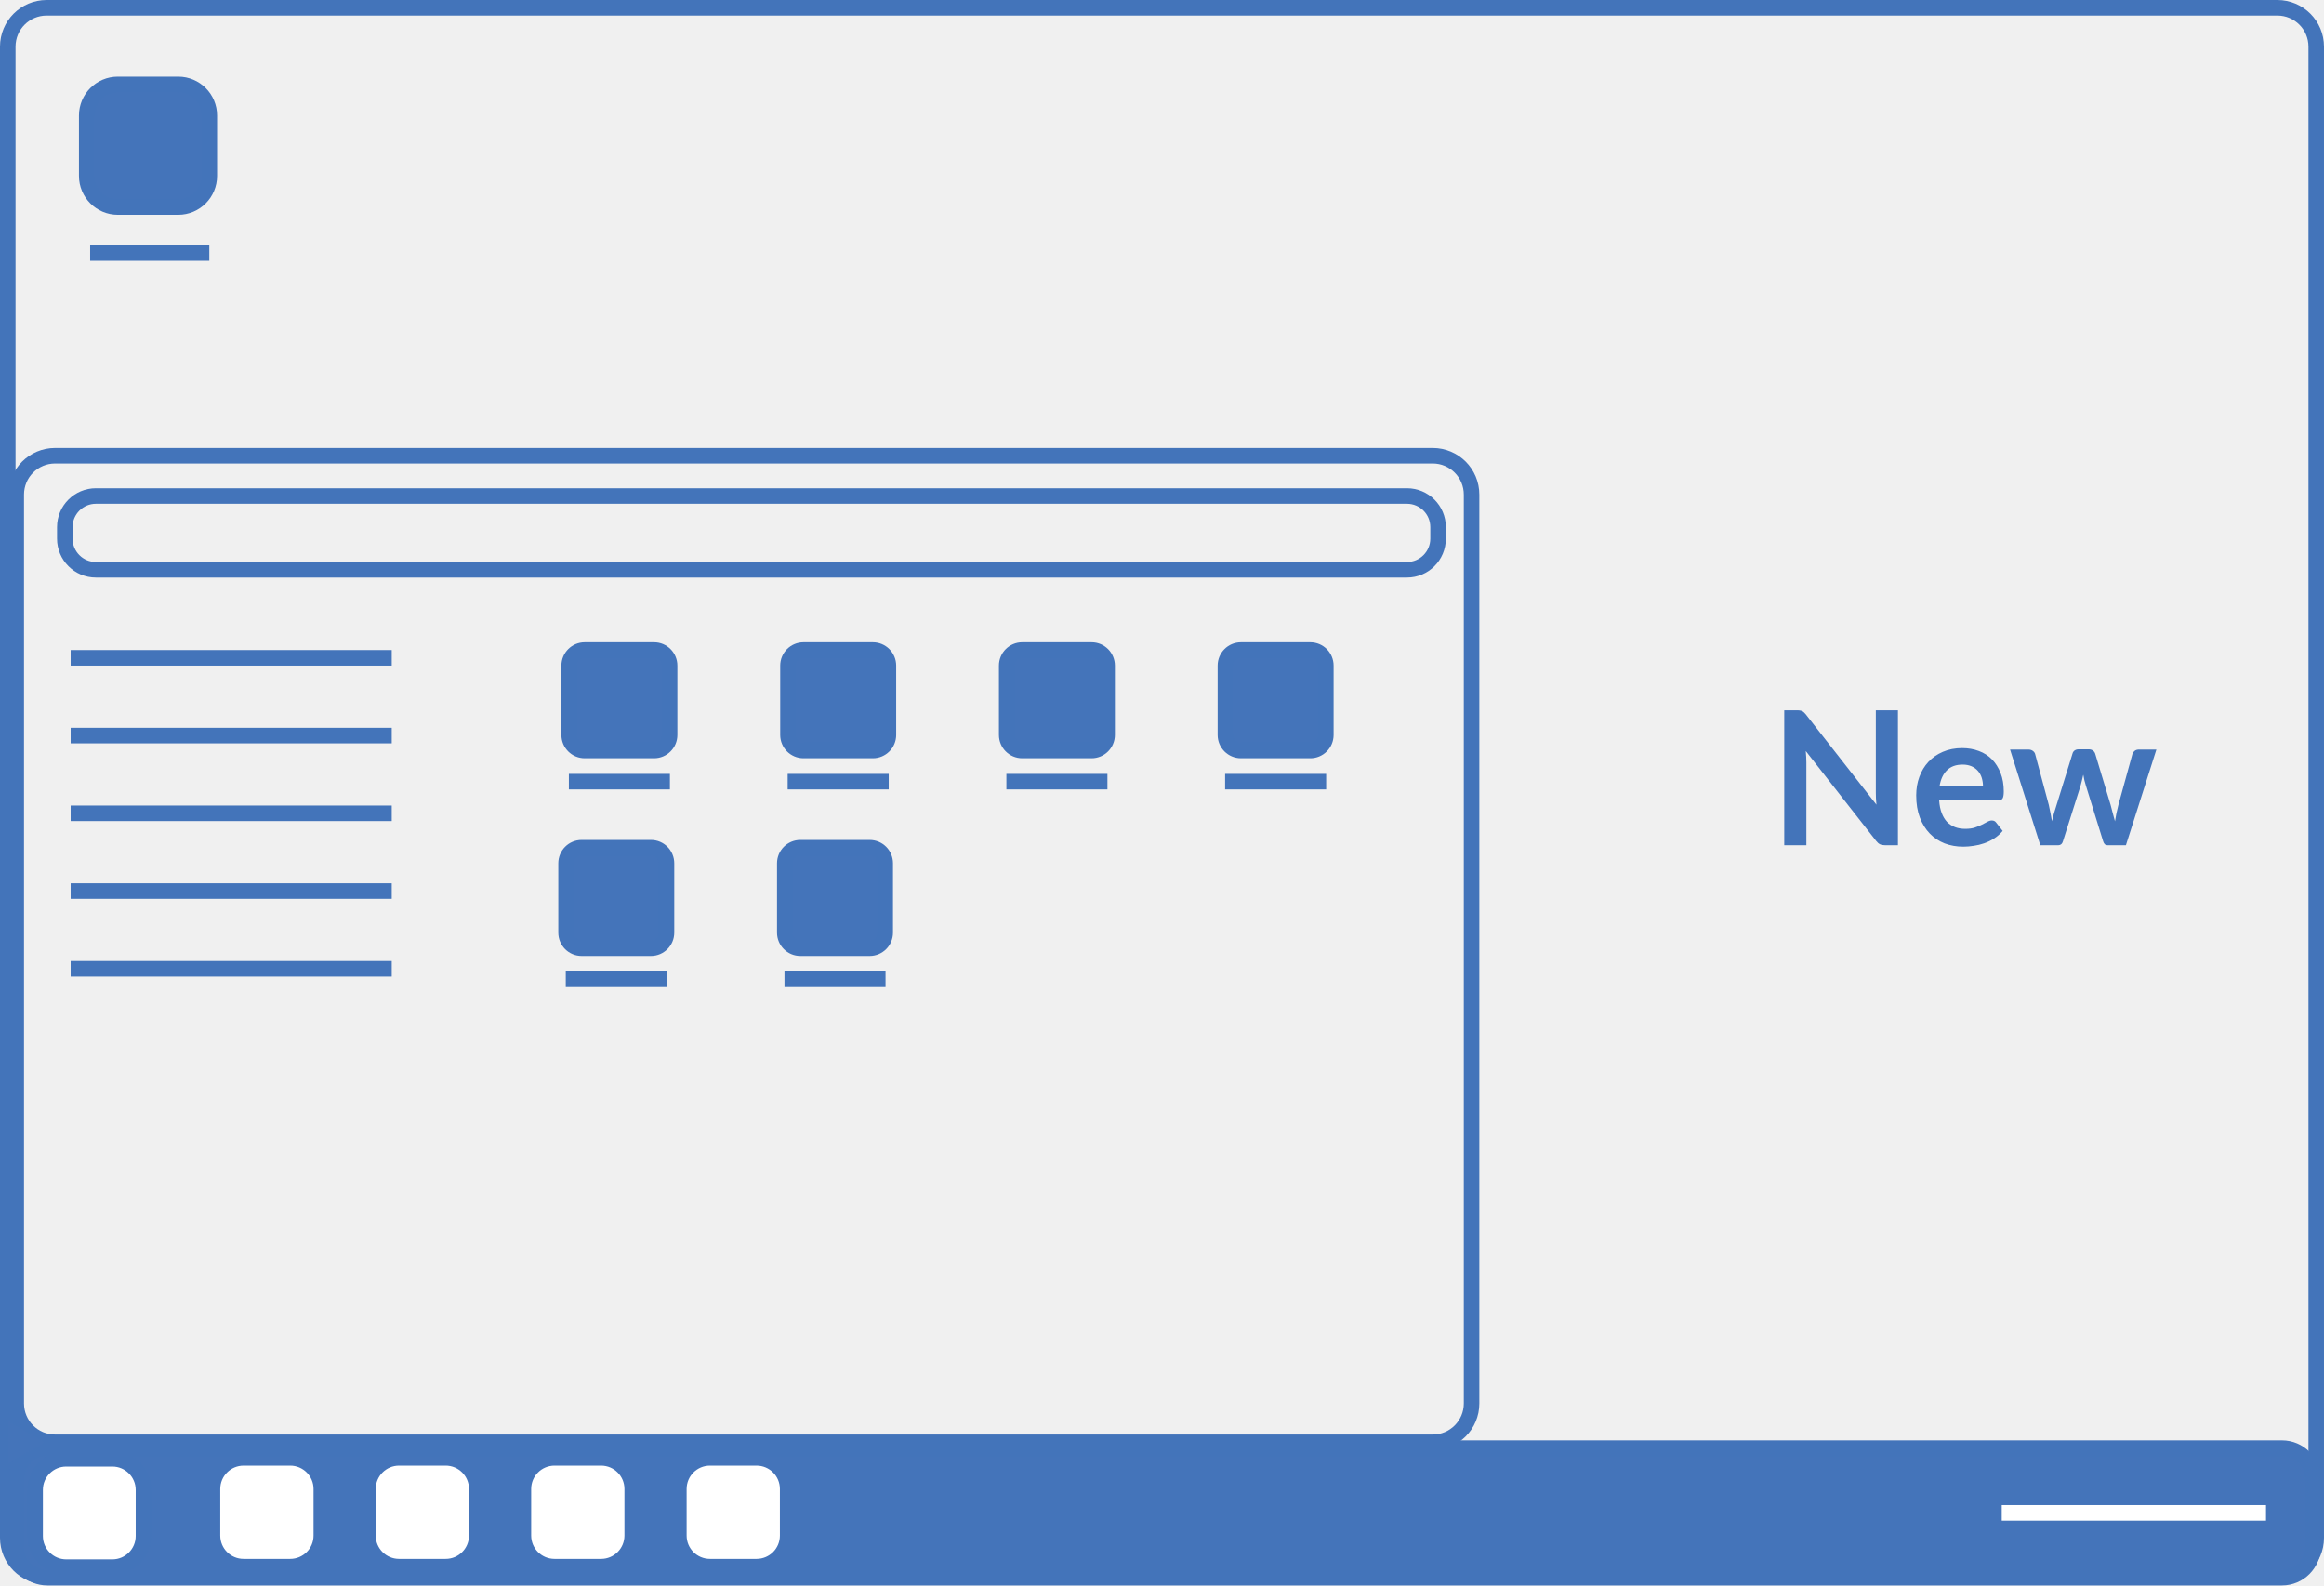
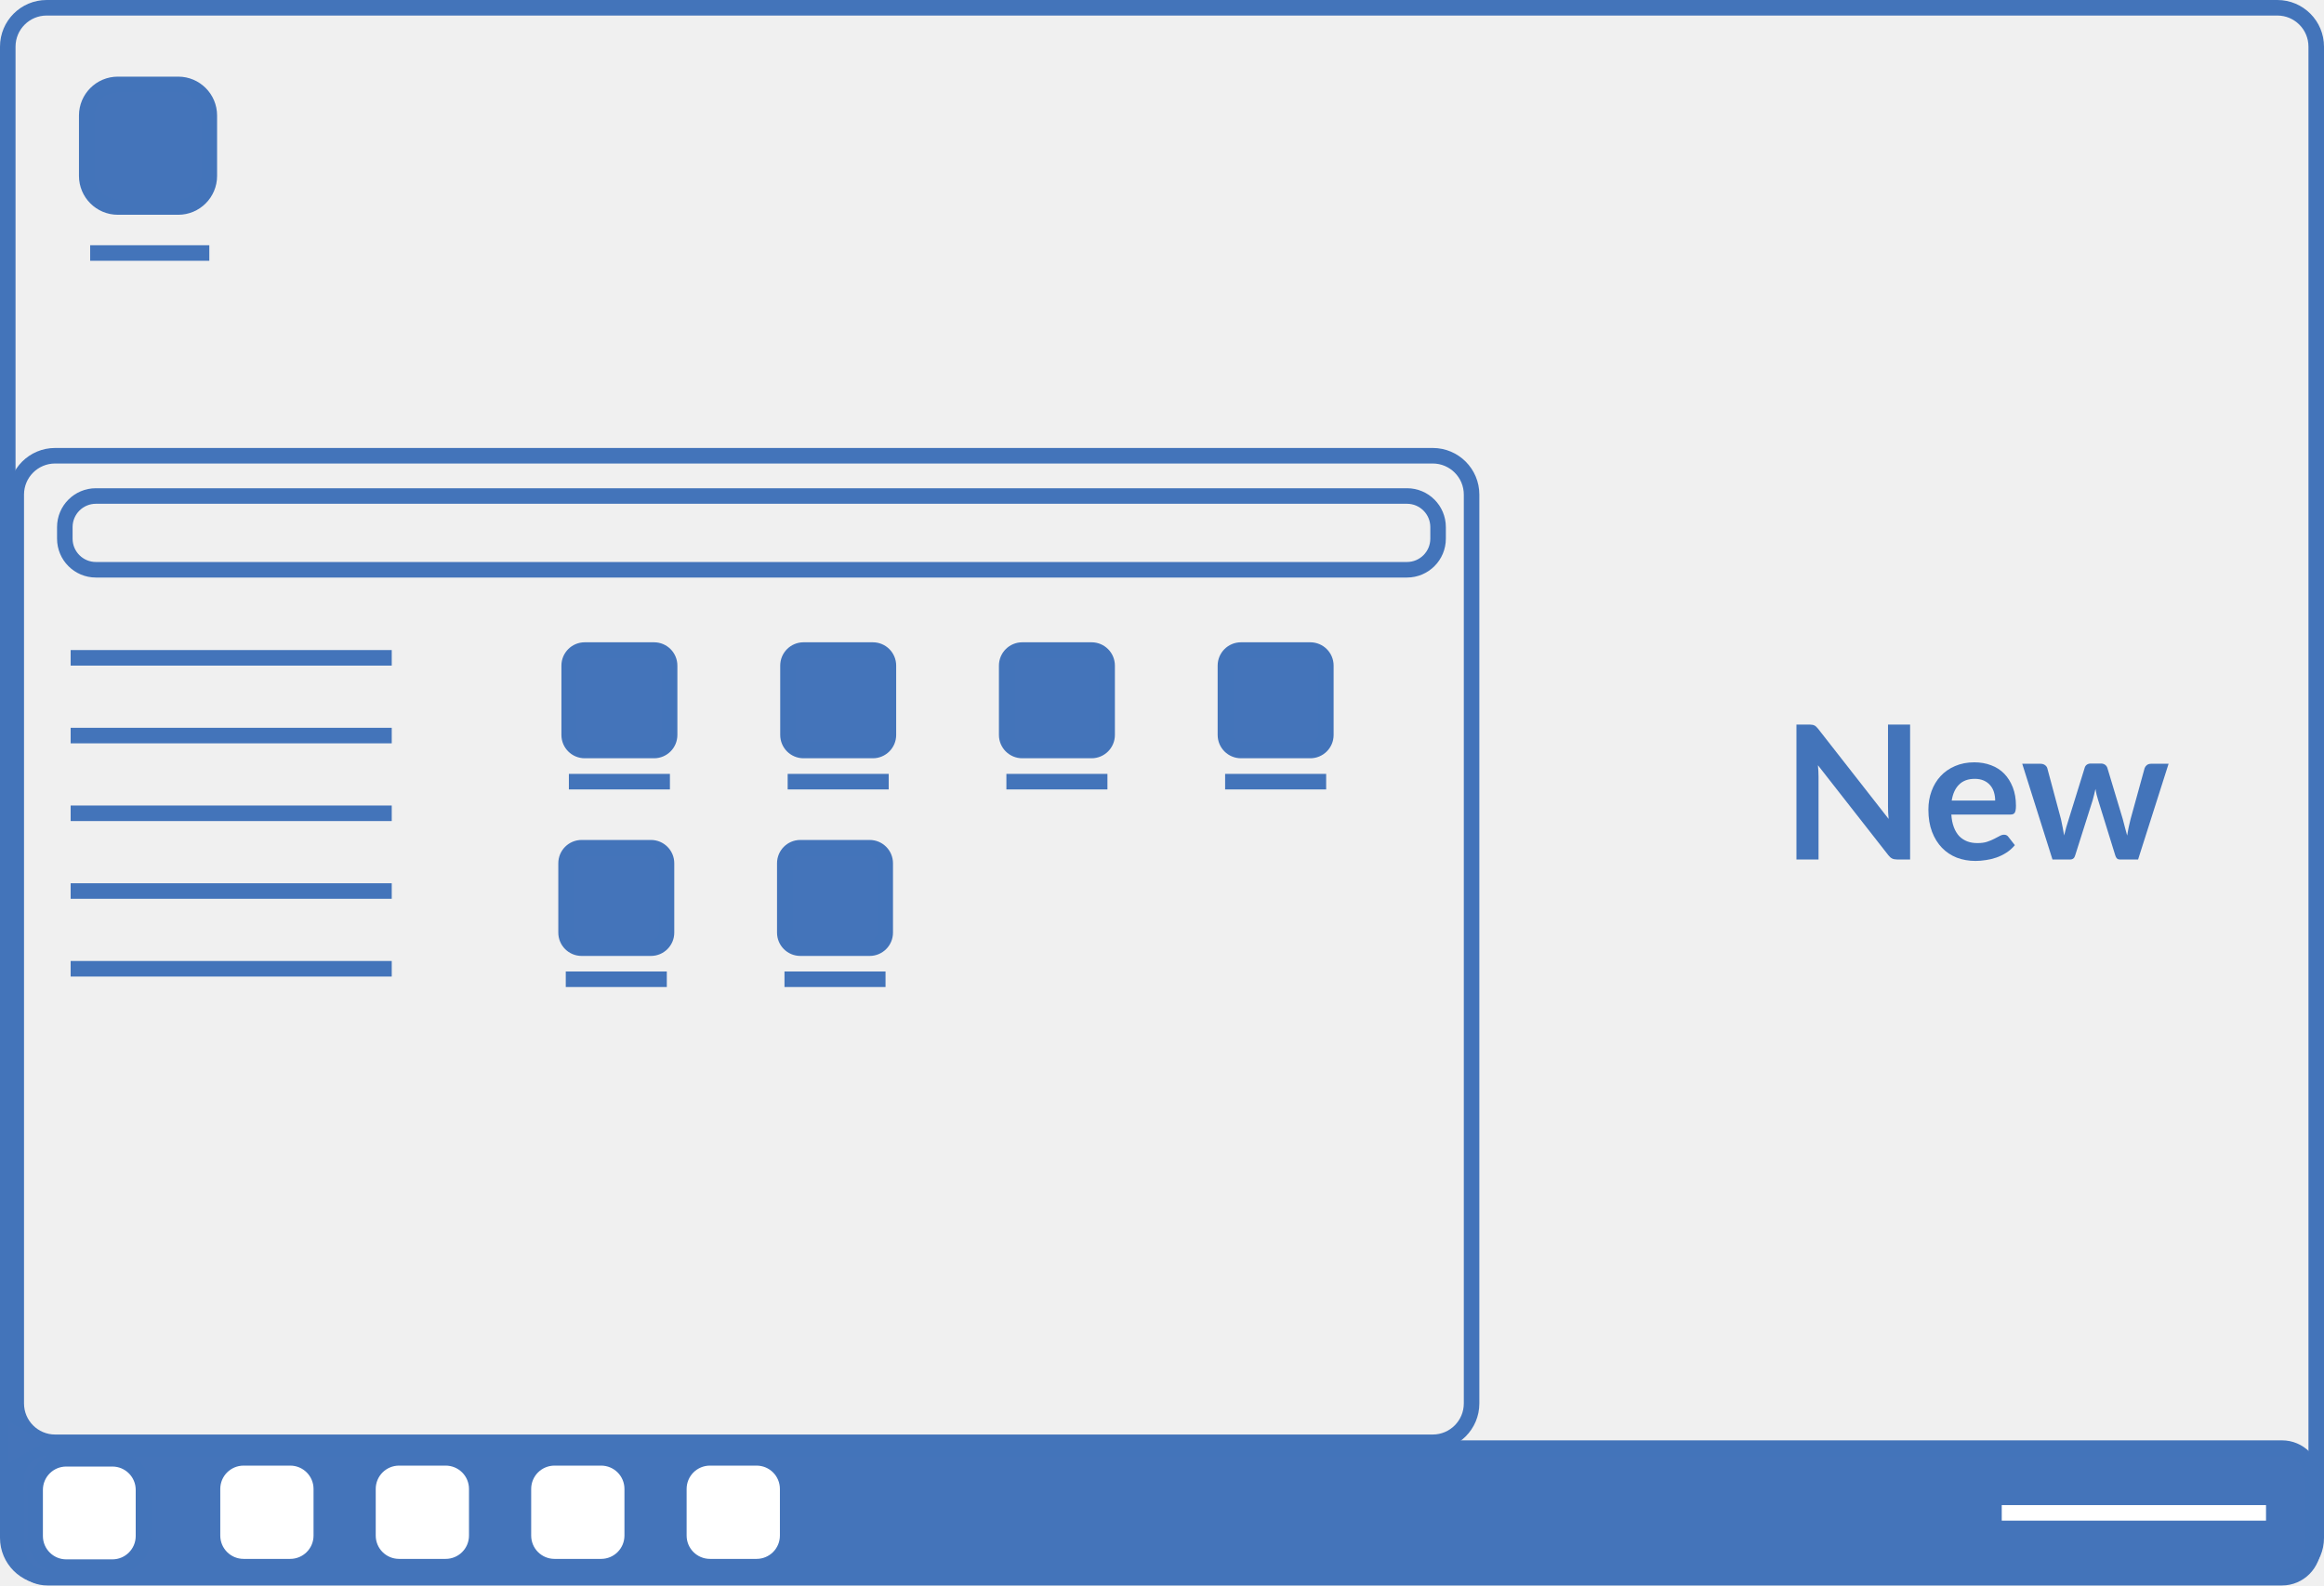
- <svg xmlns="http://www.w3.org/2000/svg" id="Layer_1" data-name="Layer 1" viewBox="0 0 299 203.97" version="1.1">
+ <svg xmlns="http://www.w3.org/2000/svg" id="Layer_1" data-name="Layer 1" version="1.1" viewBox="0 0 299 203.97" width="598" height="407.94">
  <defs id="defs1903">
-     <style id="style1901">.cls-1{fill:none;}.cls-1,.cls-2{stroke:#4374ba;}.cls-1,.cls-2,.cls-4{stroke-miterlimit:10;stroke-width:2px;}.cls-2,.cls-8{fill:#4474ba;}.cls-3,.cls-4{fill:#fff;}.cls-4{stroke:#fff;}.cls-5{font-size:24px;fill:#4374ba;font-family:Lato-Bold, Lato;font-weight:700;letter-spacing:-0.02em;}.cls-6{letter-spacing:-0.01em;}.cls-7{letter-spacing:-0.02em;}</style>
+     <style id="style1901">.cls-1{fill:none}.cls-1,.cls-2{stroke:#4374ba}.cls-1,.cls-2,.cls-4{stroke-miterlimit:10;stroke-width:2px}.cls-2{fill:#4474ba}.cls-4{fill:#fff;stroke:#fff}</style>
  </defs>
-   <g id="g3711" transform="translate(396.5386,-38.22109)">
-     <rect class="cls-1" x="-395.539" y="39.221" width="297" height="201.84" rx="5" id="rect1905" style="fill:none;stroke:#4374ba;stroke-width:2px;stroke-miterlimit:10" />
-     <rect class="cls-2" x="-385.379" y="49.081" width="15.77" height="15.77" rx="4" id="rect1907" style="font-weight:700;font-size:24px;font-family:Lato-Bold, Lato;fill:#4474ba;stroke:#4374ba;stroke-width:2px;stroke-miterlimit:10" />
-     <polygon class="cls-1" points="11.6,32.55 26.93,32.55 " id="polygon1909" style="fill:none;stroke:#4374ba;stroke-width:2px;stroke-miterlimit:10" transform="translate(-396.5386,38.22108)" />
-     <rect class="cls-2" x="-394.449" y="224.521" width="295.5" height="16.67" rx="4" id="rect1911" style="font-weight:700;font-size:24px;font-family:Lato-Bold, Lato;fill:#4474ba;stroke:#4374ba;stroke-width:2px;stroke-miterlimit:10" />
-     <rect class="cls-3" x="-392.019" y="225.891" width="13.94" height="13.94" rx="4" id="rect1913" style="letter-spacing:-0.03em;fill:#ffffff;stroke:#4374ba;stroke-width:2px;stroke-miterlimit:10" />
-     <polygon class="cls-1" points="257.54,194.63 291.54,194.63 " id="polygon1915" style="fill:#ffffff;stroke:#ffffff;stroke-width:2px;stroke-miterlimit:10;stroke-opacity:1" transform="translate(-396.5386,38.22108)" />
-     <rect class="cls-1" x="-394.449" y="96.851" width="187.24" height="126.92" rx="5" id="rect1917" style="fill:none;stroke:#4374ba;stroke-width:2px;stroke-miterlimit:10" />
-     <rect class="cls-4" x="-307.199" y="227.771" width="10" height="10" rx="2" id="rect1919" style="font-weight:700;font-size:24px;font-family:Lato-Bold, Lato;letter-spacing:-0.02em;fill:#ffffff;stroke:#ffffff;stroke-width:2px;stroke-miterlimit:10" />
-     <rect class="cls-4" x="-327.199" y="227.771" width="10" height="10" rx="2" id="rect1921" style="font-weight:700;font-size:24px;font-family:Lato-Bold, Lato;letter-spacing:-0.02em;fill:#ffffff;stroke:#ffffff;stroke-width:2px;stroke-miterlimit:10" />
-     <rect class="cls-4" x="-347.199" y="227.771" width="10" height="10" rx="2" id="rect1923" style="font-weight:700;font-size:24px;font-family:Lato-Bold, Lato;letter-spacing:-0.02em;fill:#ffffff;stroke:#ffffff;stroke-width:2px;stroke-miterlimit:10" />
-     <rect class="cls-4" x="-367.199" y="227.771" width="10" height="10" rx="2" id="rect1925" style="font-weight:700;font-size:24px;font-family:Lato-Bold, Lato;letter-spacing:-0.02em;fill:#ffffff;stroke:#ffffff;stroke-width:2px;stroke-miterlimit:10" />
-     <rect class="cls-1" x="-388.199" y="102.031" width="176.68" height="9.49" rx="4" id="rect1927" style="fill:none;stroke:#4374ba;stroke-width:2px;stroke-miterlimit:10" />
-     <polygon class="cls-1" points="9.09,124.63 50.4,124.63 " id="polygon1929" style="fill:none;stroke:#4374ba;stroke-width:2px;stroke-miterlimit:10" transform="translate(-396.5386,38.22108)" />
-     <polygon class="cls-1" points="9.09,114.63 50.4,114.63 " id="polygon1931" style="fill:none;stroke:#4374ba;stroke-width:2px;stroke-miterlimit:10" transform="translate(-396.5386,38.22108)" />
-     <polygon class="cls-1" points="9.09,104.63 50.4,104.63 " id="polygon1933" style="fill:none;stroke:#4374ba;stroke-width:2px;stroke-miterlimit:10" transform="translate(-396.5386,38.22108)" />
-     <polygon class="cls-1" points="9.09,94.63 50.4,94.63 " id="polygon1935" style="fill:none;stroke:#4374ba;stroke-width:2px;stroke-miterlimit:10" transform="translate(-396.5386,38.22108)" />
-     <rect class="cls-2" x="-238.879" y="121.851" width="12.92" height="12.92" rx="2" id="rect1937" style="font-weight:700;font-size:24px;font-family:Lato-Bold, Lato;fill:#4474ba;stroke:#4374ba;stroke-width:2px;stroke-miterlimit:10" />
-     <polygon class="cls-1" points="157.62,100.56 170.62,100.56 " id="polygon1939" style="fill:none;stroke:#4374ba;stroke-width:2px;stroke-miterlimit:10" transform="translate(-396.5386,38.22108)" />
-     <rect class="cls-2" x="-267.019" y="121.851" width="12.92" height="12.92" rx="2" id="rect1941" style="font-weight:700;font-size:24px;font-family:Lato-Bold, Lato;fill:#4474ba;stroke:#4374ba;stroke-width:2px;stroke-miterlimit:10" />
-     <polygon class="cls-1" points="129.48,100.56 142.48,100.56 " id="polygon1943" style="fill:none;stroke:#4374ba;stroke-width:2px;stroke-miterlimit:10" transform="translate(-396.5386,38.22108)" />
-     <rect class="cls-2" x="-295.569" y="147.281" width="12.92" height="12.92" rx="2" id="rect1945" style="font-weight:700;font-size:24px;font-family:Lato-Bold, Lato;fill:#4474ba;stroke:#4374ba;stroke-width:2px;stroke-miterlimit:10" />
-     <polygon class="cls-1" points="100.93,125.98 113.93,125.98 " id="polygon1947" style="fill:none;stroke:#4374ba;stroke-width:2px;stroke-miterlimit:10" transform="translate(-396.5386,38.22108)" />
-     <rect class="cls-2" x="-323.709" y="147.281" width="12.92" height="12.92" rx="2" id="rect1949" style="font-weight:700;font-size:24px;font-family:Lato-Bold, Lato;fill:#4474ba;stroke:#4374ba;stroke-width:2px;stroke-miterlimit:10" />
-     <polygon class="cls-1" points="72.79,125.98 85.79,125.98 " id="polygon1951" style="fill:none;stroke:#4374ba;stroke-width:2px;stroke-miterlimit:10" transform="translate(-396.5386,38.22108)" />
-     <rect class="cls-2" x="-295.159" y="121.851" width="12.92" height="12.92" rx="2" id="rect1953" style="font-weight:700;font-size:24px;font-family:Lato-Bold, Lato;fill:#4474ba;stroke:#4374ba;stroke-width:2px;stroke-miterlimit:10" />
-     <polygon class="cls-1" points="101.34,100.56 114.34,100.56 " id="polygon1955" style="fill:none;stroke:#4374ba;stroke-width:2px;stroke-miterlimit:10" transform="translate(-396.5386,38.22108)" />
-     <rect class="cls-2" x="-323.309" y="121.851" width="12.92" height="12.92" rx="2" id="rect1957" style="font-weight:700;font-size:24px;font-family:Lato-Bold, Lato;fill:#4474ba;stroke:#4374ba;stroke-width:2px;stroke-miterlimit:10" />
-     <polygon class="cls-1" points="73.19,100.56 86.19,100.56 " id="polygon1959" style="fill:none;stroke:#4374ba;stroke-width:2px;stroke-miterlimit:10" transform="translate(-396.5386,38.22108)" />
-     <polygon class="cls-1" points="9.09,84.63 50.4,84.63 " id="polygon1961" style="fill:none;stroke:#4374ba;stroke-width:2px;stroke-miterlimit:10" transform="translate(-396.5386,38.22108)" />
-     <text class="cls-5" id="text1967" style="font-weight:700;font-size:24px;font-family:Lato-Bold, Lato;letter-spacing:-0.02em;fill:#4374ba;stroke:none;stroke-width:2px;stroke-miterlimit:10" x="-168.919" y="146.961">N<tspan class="cls-6" x="-150.799" y="146.961" id="tspan1963" style="stroke:none">e</tspan>
-       <tspan class="cls-7" x="-138.149" y="146.961" id="tspan1965" style="stroke:none">w</tspan>
+   <g id="g3711" transform="translate(396.539,-38.221)">
+     <rect id="rect1905" width="297" height="201.84" x="-395.539" y="39.221" class="cls-1" rx="5" style="fill:none;stroke:#4374ba;stroke-width:2px;stroke-miterlimit:10" />
+     <rect id="rect1907" width="15.77" height="15.77" x="-385.379" y="49.081" class="cls-2" rx="4" style="font-weight:700;font-size:24px;font-family:Lato-Bold, Lato;fill:#4474ba;stroke:#4374ba;stroke-width:2px;stroke-miterlimit:10" />
+     <path id="polygon1909" d="M 11.6,32.55 H 26.93 Z" class="cls-1" style="fill:none;stroke:#4374ba;stroke-width:2px;stroke-miterlimit:10" transform="translate(-396.539,38.221)" />
+     <rect id="rect1911" width="295.5" height="16.67" x="-394.449" y="224.521" class="cls-2" rx="4" style="font-weight:700;font-size:24px;font-family:Lato-Bold, Lato;fill:#4474ba;stroke:#4374ba;stroke-width:2px;stroke-miterlimit:10" />
+     <rect id="rect1913" width="13.94" height="13.94" x="-392.019" y="225.891" rx="4" style="letter-spacing:-0.03em;fill:#ffffff;stroke:#4374ba;stroke-width:2px;stroke-miterlimit:10" />
+     <path id="polygon1915" d="m 257.54,194.63 h 34 z" class="cls-1" style="fill:#ffffff;stroke:#ffffff;stroke-width:2px;stroke-miterlimit:10;stroke-opacity:1" transform="translate(-396.539,38.221)" />
+     <rect id="rect1917" width="187.24" height="126.92" x="-394.449" y="96.851" class="cls-1" rx="5" style="fill:none;stroke:#4374ba;stroke-width:2px;stroke-miterlimit:10" />
+     <rect id="rect1919" width="10" height="10" x="-307.199" y="227.771" class="cls-4" rx="2" style="font-weight:700;font-size:24px;font-family:Lato-Bold, Lato;letter-spacing:-0.02em;fill:#ffffff;stroke:#ffffff;stroke-width:2px;stroke-miterlimit:10" />
+     <rect id="rect1921" width="10" height="10" x="-327.199" y="227.771" class="cls-4" rx="2" style="font-weight:700;font-size:24px;font-family:Lato-Bold, Lato;letter-spacing:-0.02em;fill:#ffffff;stroke:#ffffff;stroke-width:2px;stroke-miterlimit:10" />
+     <rect id="rect1923" width="10" height="10" x="-347.199" y="227.771" class="cls-4" rx="2" style="font-weight:700;font-size:24px;font-family:Lato-Bold, Lato;letter-spacing:-0.02em;fill:#ffffff;stroke:#ffffff;stroke-width:2px;stroke-miterlimit:10" />
+     <rect id="rect1925" width="10" height="10" x="-367.199" y="227.771" class="cls-4" rx="2" style="font-weight:700;font-size:24px;font-family:Lato-Bold, Lato;letter-spacing:-0.02em;fill:#ffffff;stroke:#ffffff;stroke-width:2px;stroke-miterlimit:10" />
+     <rect id="rect1927" width="176.68" height="9.49" x="-388.199" y="102.031" class="cls-1" rx="4" style="fill:none;stroke:#4374ba;stroke-width:2px;stroke-miterlimit:10" />
+     <path id="polygon1929" d="M 9.09,124.63 H 50.4 Z" class="cls-1" style="fill:none;stroke:#4374ba;stroke-width:2px;stroke-miterlimit:10" transform="translate(-396.539,38.221)" />
+     <path id="polygon1931" d="M 9.09,114.63 H 50.4 Z" class="cls-1" style="fill:none;stroke:#4374ba;stroke-width:2px;stroke-miterlimit:10" transform="translate(-396.539,38.221)" />
+     <path id="polygon1933" d="M 9.09,104.63 H 50.4 Z" class="cls-1" style="fill:none;stroke:#4374ba;stroke-width:2px;stroke-miterlimit:10" transform="translate(-396.539,38.221)" />
+     <path id="polygon1935" d="M 9.09,94.63 H 50.4 Z" class="cls-1" style="fill:none;stroke:#4374ba;stroke-width:2px;stroke-miterlimit:10" transform="translate(-396.539,38.221)" />
+     <rect id="rect1937" width="12.92" height="12.92" x="-238.879" y="121.851" class="cls-2" rx="2" style="font-weight:700;font-size:24px;font-family:Lato-Bold, Lato;fill:#4474ba;stroke:#4374ba;stroke-width:2px;stroke-miterlimit:10" />
+     <path id="polygon1939" d="m 157.62,100.56 h 13 z" class="cls-1" style="fill:none;stroke:#4374ba;stroke-width:2px;stroke-miterlimit:10" transform="translate(-396.539,38.221)" />
+     <rect id="rect1941" width="12.92" height="12.92" x="-267.019" y="121.851" class="cls-2" rx="2" style="font-weight:700;font-size:24px;font-family:Lato-Bold, Lato;fill:#4474ba;stroke:#4374ba;stroke-width:2px;stroke-miterlimit:10" />
+     <path id="polygon1943" d="m 129.48,100.56 h 13 z" class="cls-1" style="fill:none;stroke:#4374ba;stroke-width:2px;stroke-miterlimit:10" transform="translate(-396.539,38.221)" />
+     <rect id="rect1945" width="12.92" height="12.92" x="-295.569" y="147.281" class="cls-2" rx="2" style="font-weight:700;font-size:24px;font-family:Lato-Bold, Lato;fill:#4474ba;stroke:#4374ba;stroke-width:2px;stroke-miterlimit:10" />
+     <path id="polygon1947" d="m 100.93,125.98 h 13 z" class="cls-1" style="fill:none;stroke:#4374ba;stroke-width:2px;stroke-miterlimit:10" transform="translate(-396.539,38.221)" />
+     <rect id="rect1949" width="12.92" height="12.92" x="-323.709" y="147.281" class="cls-2" rx="2" style="font-weight:700;font-size:24px;font-family:Lato-Bold, Lato;fill:#4474ba;stroke:#4374ba;stroke-width:2px;stroke-miterlimit:10" />
+     <path id="polygon1951" d="m 72.79,125.98 h 13 z" class="cls-1" style="fill:none;stroke:#4374ba;stroke-width:2px;stroke-miterlimit:10" transform="translate(-396.539,38.221)" />
+     <rect id="rect1953" width="12.92" height="12.92" x="-295.159" y="121.851" class="cls-2" rx="2" style="font-weight:700;font-size:24px;font-family:Lato-Bold, Lato;fill:#4474ba;stroke:#4374ba;stroke-width:2px;stroke-miterlimit:10" />
+     <path id="polygon1955" d="m 101.34,100.56 h 13 z" class="cls-1" style="fill:none;stroke:#4374ba;stroke-width:2px;stroke-miterlimit:10" transform="translate(-396.539,38.221)" />
+     <rect id="rect1957" width="12.92" height="12.92" x="-323.309" y="121.851" class="cls-2" rx="2" style="font-weight:700;font-size:24px;font-family:Lato-Bold, Lato;fill:#4474ba;stroke:#4374ba;stroke-width:2px;stroke-miterlimit:10" />
+     <path id="polygon1959" d="m 73.19,100.56 h 13 z" class="cls-1" style="fill:none;stroke:#4374ba;stroke-width:2px;stroke-miterlimit:10" transform="translate(-396.539,38.221)" />
+     <path id="polygon1961" d="M 9.09,84.63 H 50.4 Z" class="cls-1" style="fill:none;stroke:#4374ba;stroke-width:2px;stroke-miterlimit:10" transform="translate(-396.539,38.221)" />
+     <text id="text1967" x="-167.353" y="148.792" style="font-weight:700;font-size:24px;font-family:Lato-Bold, Lato;letter-spacing:-0.02em;fill:#4374ba;stroke:none;stroke-width:2px;stroke-miterlimit:10">N<tspan id="tspan1963" x="-149.233" y="148.792" style="letter-spacing:-0.01em;stroke:none">e</tspan>
+       <tspan id="tspan1965" x="-136.583" y="148.792" style="letter-spacing:-0.02em;stroke:none">w</tspan>
    </text>
-     <polygon class="cls-8" points="1,182.82 1,188.29 5.74,185.56 " id="polygon1969" style="fill:#4474ba" transform="translate(-396.5386,38.22108)" />
+     <path id="polygon1969" d="m 1,182.82 v 5.47 l 4.74,-2.73 z" style="fill:#4474ba" transform="translate(-396.539,38.221)" />
  </g>
</svg>
